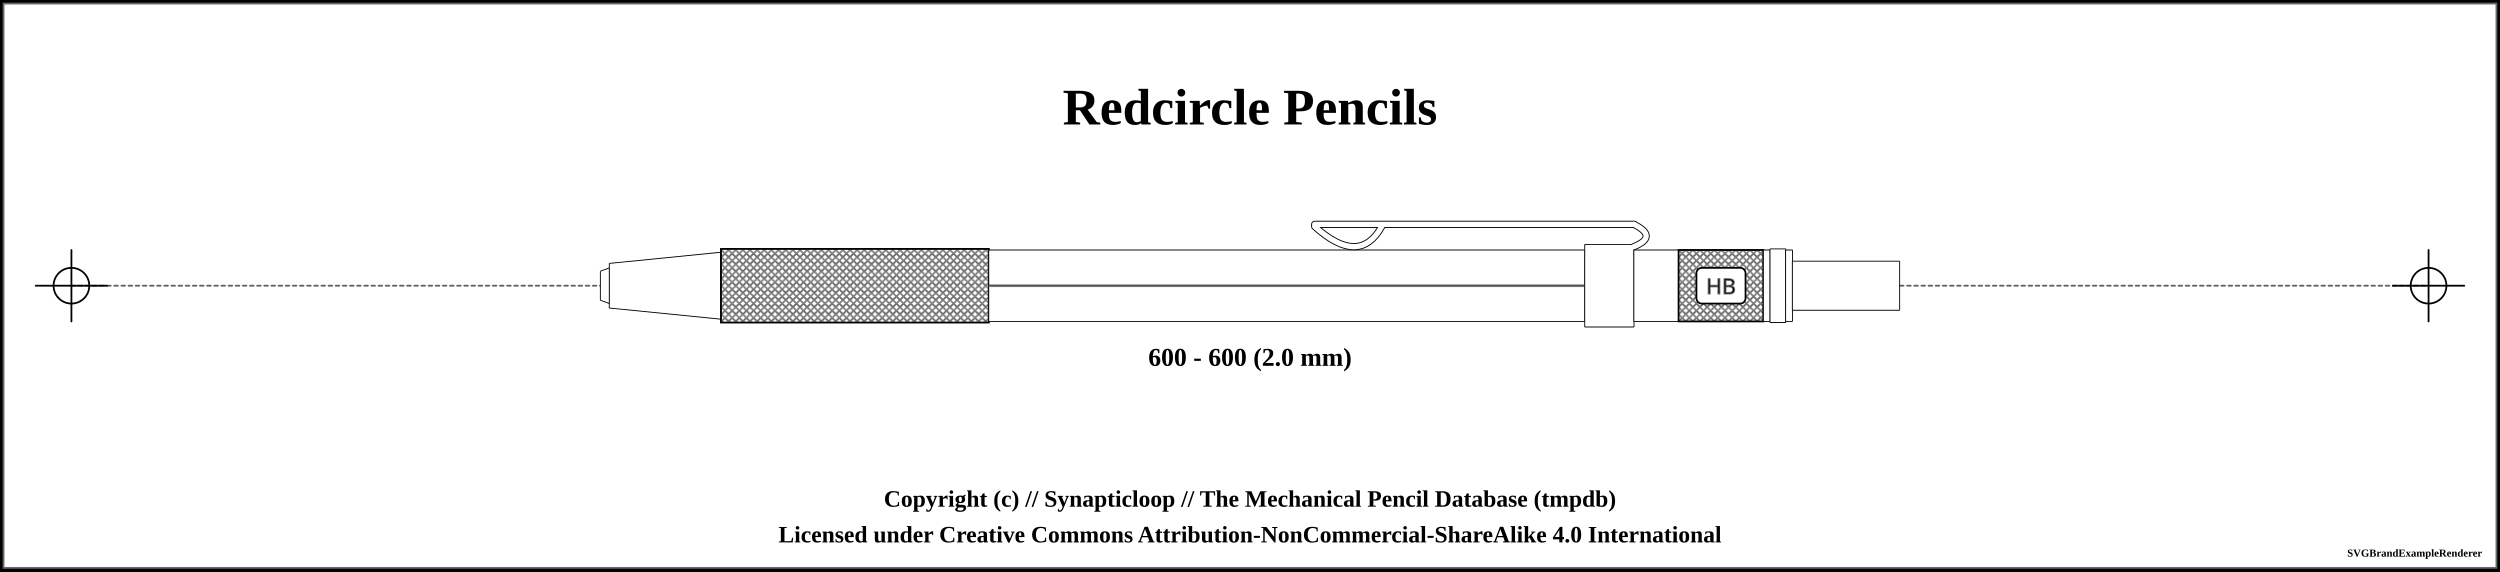
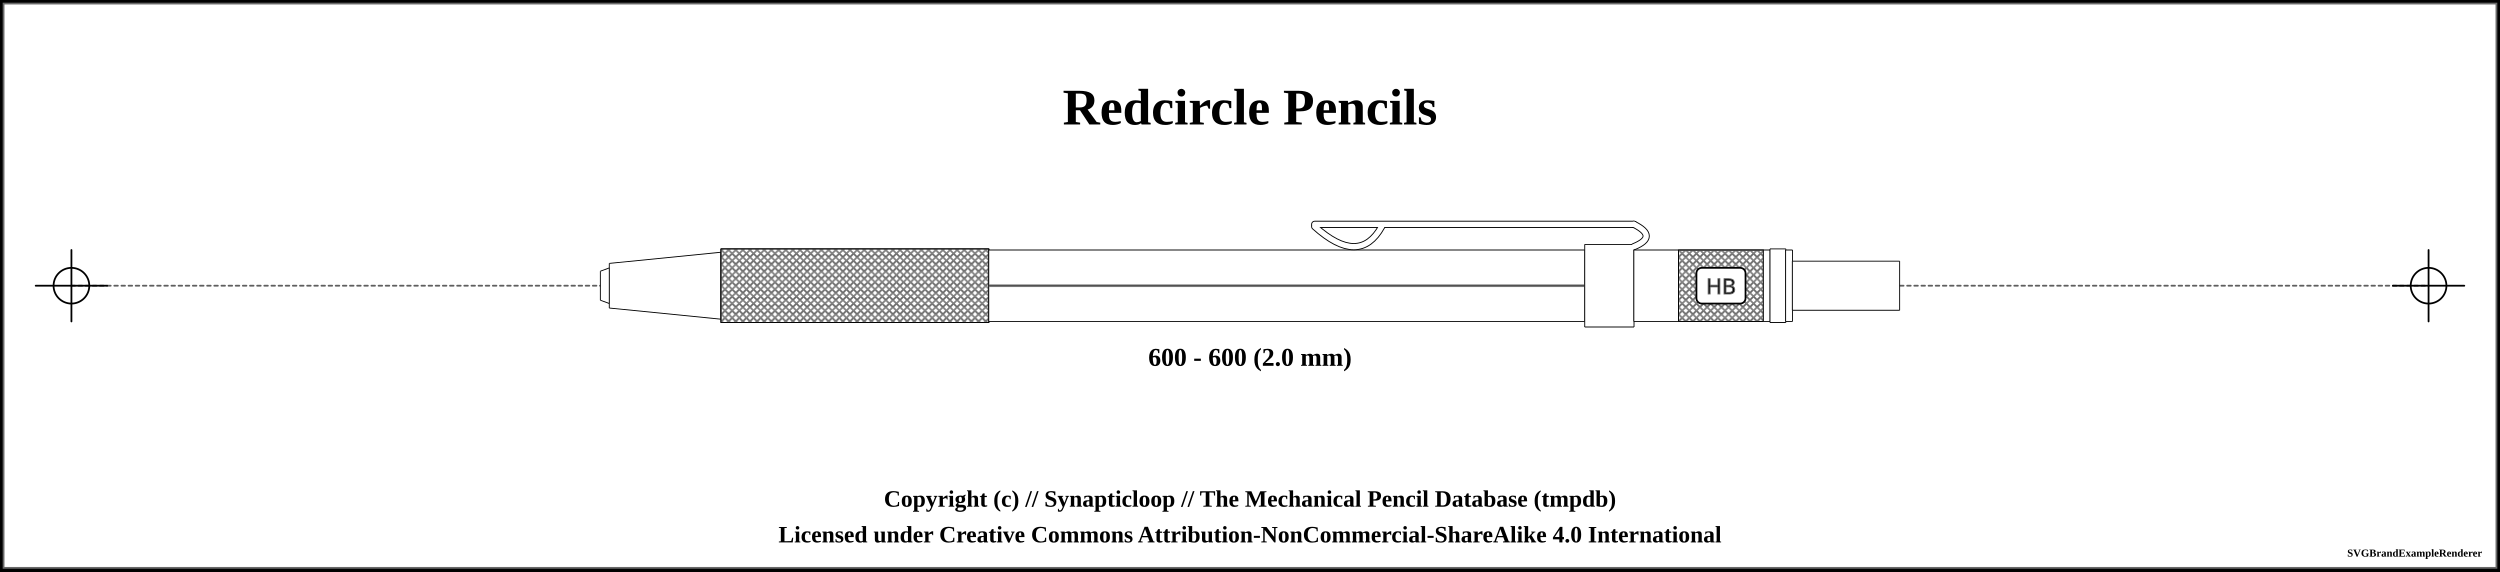
<svg xmlns="http://www.w3.org/2000/svg" width="1400" height="320">
  <pattern id="knurled-large" patternUnits="userSpaceOnUse" width="12" height="12">
    <path stroke="dimgray" stroke-linecap="round" stroke-width="1" d="M 6,6 L 12,12" />
    <path stroke="dimgray" stroke-linecap="round" stroke-width="1" d="M 6,6 L 0,12" />
    <path stroke="gray" stroke-linecap="round" stroke-width="1" d="M 6,6 L 12,0" />
    <path stroke="gray" stroke-linecap="round" stroke-width="1" d="M 6,6 L 0,0" />
  </pattern>
  <pattern id="knurled-small" patternUnits="userSpaceOnUse" width="4" height="4">
    <path stroke="dimgray" stroke-linecap="round" stroke-width="1" d="M 2,2 L 4,4" />
    <path stroke="dimgray" stroke-linecap="round" stroke-width="1" d="M 2,2 L 0,4" />
    <path stroke="gray" stroke-linecap="round" stroke-width="1" d="M 2,2 L 4,0" />
    <path stroke="gray" stroke-linecap="round" stroke-width="1" d="M 2,2 L 0,0" />
  </pattern>
  <pattern id="knurled" patternUnits="userSpaceOnUse" width="8" height="8">
    <path stroke="dimgray" stroke-linecap="round" stroke-width="1" d="M 4,4 L 8,8" />
    <path stroke="dimgray" stroke-linecap="round" stroke-width="1" d="M 4,4 L 0,8" />
    <path stroke="gray" stroke-linecap="round" stroke-width="1" d="M 4,4 L 8,0" />
    <path stroke="gray" stroke-linecap="round" stroke-width="1" d="M 4,4 L 0,0" />
  </pattern>
  <pattern id="lined" patternUnits="userSpaceOnUse" width="3" height="3">
    <path stroke="dimgray" stroke-linecap="round" stroke-width="1" d="M 0,0 L 3,0" />
  </pattern>
  <pattern id="ridged" patternUnits="userSpaceOnUse" width="3" height="3">
    <path stroke="dimgray" stroke-linecap="round" stroke-width="1" d="M 0,0 L 0,3" />
  </pattern>
  <pattern id="spring" patternUnits="userSpaceOnUse" width="8" height="60">
    <path stroke="dimgray" stroke-linecap="round" stroke-width="2" d="M 1,1 L 8,60" />
    <path stroke="white" stroke-linecap="round" stroke-width="1" d="M 1,1 L 8,60" />
  </pattern>
  <rect x="0" y="0" width="1400" height="320" fill="white" stroke="black" stroke-width="4" />
  <rect x="2" y="2" width="1396" height="316" fill="white" stroke="dimgray" stroke-width="1" />
  <g transform="rotate(0 0 0)">
    <text x="700" y="60" font-size="2.4em" font-weight="bold" text-anchor="middle" dominant-baseline="central">Redcircle Pencils</text>
    <line x1="40" y1="160" x2="1360" y2="160" stroke-linecap="round" stroke="#5f5f5f" stroke-dasharray="2" stroke-width="1" />
    <line x1="20" y1="160" x2="60" y2="160" stroke-linecap="round" stroke="#000000" stroke-width="1" />
    <line x1="40" y1="140" x2="40" y2="180" stroke="#000000" stroke-linecap="round" stroke-width="1" />
    <circle r="10" cx="40" cy="160" fill="white" fill-opacity="0" stroke="#000000" stroke-width="1" />
    <line x1="1340" y1="160" x2="1380" y2="160" stroke-linecap="round" stroke="#000000" stroke-width="1" />
    <line x1="1360" y1="140" x2="1360" y2="180" stroke="#000000" stroke-linecap="round" stroke-width="1" />
    <circle r="10" cx="1360" cy="160" fill="white" fill-opacity="0" stroke="#000000" stroke-width="1" />
    <path d="M336.2 151.875 L341.3 150 L341.3 170 L336.2 168.125 L336.2 151.875" stroke-width="0" stroke="none" stroke-linejoin="round" fill="white" fill-opacity="1" />
    <path d="M336.2 151.875 L341.3 150 M341.3 170 L336.2 168.125" stroke-width="0.5" stroke="black" stroke-linejoin="round" fill="white" fill-opacity="1" />
    <path d="M341.3 150 L341.3 170" stroke-width="0.5" stroke="black" stroke-linejoin="round" fill="white" fill-opacity="1" />
    <path d="M336.2 151.875 L336.2 168.125" stroke-width="0.5" stroke="black" stroke-linejoin="round" fill="white" fill-opacity="1" />
    <path d="M341.2 147.5 L403.8 141.25 L403.8 178.75 L341.2 172.5 L341.2 147.5" stroke-width="0" stroke="none" stroke-linejoin="round" fill="white" fill-opacity="1" />
    <path d="M341.2 147.5 L403.8 141.25 M403.8 178.75 L341.2 172.5" stroke-width="0.5" stroke="black" stroke-linejoin="round" fill="white" fill-opacity="1" />
    <path d="M403.8 141.25 L403.8 178.75" stroke-width="0.5" stroke="black" stroke-linejoin="round" fill="white" fill-opacity="1" />
    <path d="M341.2 147.5 L341.2 172.5" stroke-width="0.5" stroke="black" stroke-linejoin="round" fill="white" fill-opacity="1" />
    <path d="M403.7 139.375 L553.8 139.375 L553.8 180.625 L403.7 180.625 L403.7 139.375" stroke-width="0" stroke="none" stroke-linejoin="round" fill="white" fill-opacity="1" />
    <path d="M403.7 139.375 L553.8 139.375 M553.8 180.625 L403.7 180.625" stroke-width="0.5" stroke="black" stroke-linejoin="round" fill="white" fill-opacity="1" />
    <path d="M553.8 139.375 L553.8 180.625" stroke-width="0.5" stroke="black" stroke-linejoin="round" fill="white" fill-opacity="1" />
    <path d="M403.7 139.375 L403.7 180.625" stroke-width="0.5" stroke="black" stroke-linejoin="round" fill="white" fill-opacity="1" />
-     <path d="M403.75 139.375 L553.75 139.375 L553.75 180.625 L403.75 180.625 Z" stroke-width="1.0" stroke="black" fill="url(#knurled-small)" />
+     <path d="M403.75 139.375 L553.75 139.375 L553.75 180.625 L403.75 180.625 Z" stroke-width="0.5" stroke="black" fill="url(#knurled-small)" />
    <path d="M553.7 140 L887.55 140 L887.55 180 L553.7 180 L553.7 140" stroke-width="0" stroke="none" stroke-linejoin="round" fill="white" fill-opacity="1" />
    <path d="M553.7 140 L887.55 140 M887.55 180 L553.7 180" stroke-width="0.5" stroke="black" stroke-linejoin="round" fill="white" fill-opacity="1" />
    <path d="M887.55 140 L887.55 180" stroke-width="0.5" stroke="black" stroke-linejoin="round" fill="white" fill-opacity="1" />
    <path d="M553.7 140 L553.7 180" stroke-width="0.5" stroke="black" stroke-linejoin="round" fill="white" fill-opacity="1" />
    <line x1="553.75" y1="160" x2="887.5" y2="160" stroke-width="1.5" stroke="gray" fill="gray" stroke-opacity="1.0" />
    <line x1="553.75" y1="160" x2="887.5" y2="160" stroke-width="0.5" stroke="black" fill="none" stroke-opacity="0.5" />
    <path d="M736.25 126.875 Q761.25 149.375 773.75 126.875" stroke-width="4" stroke="black" fill="none" stroke-linecap="round" />
    <line x1="736.25" y1="125.625" x2="915" y2="125.625" stroke-width="4" stroke="black" fill="dimgray" stroke-linecap="round" />
    <path d="M915 125.625 Q928.75 132.5 915 138.125" stroke-width="4" stroke="black" fill="none" stroke-linecap="round" />
    <path d="M887.45 136.875 L915.05 136.875 L915.05 183.125 L887.45 183.125 L887.45 136.875" stroke-width="0" stroke="none" stroke-linejoin="round" fill="white" fill-opacity="1" />
    <path d="M887.45 136.875 L915.05 136.875 M915.05 183.125 L887.45 183.125" stroke-width="0.5" stroke="black" stroke-linejoin="round" fill="white" fill-opacity="1" />
    <path d="M915.05 136.875 L915.05 183.125" stroke-width="0.5" stroke="black" stroke-linejoin="round" fill="white" fill-opacity="1" />
    <path d="M887.45 136.875 L887.45 183.125" stroke-width="0.5" stroke="black" stroke-linejoin="round" fill="white" fill-opacity="1" />
    <path d="M736.25 126.875 Q761.25 149.375 773.75 126.875" stroke-width="3" stroke="white" fill="none" stroke-linecap="round" />
    <line x1="736.25" y1="125.625" x2="915" y2="125.625" stroke-width="3" stroke="white" fill="white" stroke-linecap="round" />
    <path d="M915 125.625 Q928.75 132.5 915 138.125" stroke-width="3" stroke="white" fill="none" stroke-linecap="round" />
    <path d="M914.95 140 L940.05 140 L940.05 180 L914.95 180 L914.95 140" stroke-width="0" stroke="none" stroke-linejoin="round" fill="white" fill-opacity="1" />
    <path d="M914.95 140 L940.05 140 M940.05 180 L914.95 180" stroke-width="0.5" stroke="black" stroke-linejoin="round" fill="white" fill-opacity="1" />
    <path d="M940.05 140 L940.05 180" stroke-width="0.5" stroke="black" stroke-linejoin="round" fill="white" fill-opacity="1" />
    <path d="M914.95 140 L914.95 180" stroke-width="0.5" stroke="black" stroke-linejoin="round" fill="white" fill-opacity="1" />
    <path d="M939.95 140 L987.55 140 L987.55 180 L939.95 180 L939.95 140" stroke-width="0" stroke="none" stroke-linejoin="round" fill="white" fill-opacity="1" />
    <path d="M939.95 140 L987.55 140 M987.55 180 L939.95 180" stroke-width="0.5" stroke="black" stroke-linejoin="round" fill="white" fill-opacity="1" />
    <path d="M987.55 140 L987.55 180" stroke-width="0.5" stroke="black" stroke-linejoin="round" fill="white" fill-opacity="1" />
    <path d="M939.95 140 L939.95 180" stroke-width="0.5" stroke="black" stroke-linejoin="round" fill="white" fill-opacity="1" />
-     <path d="M940 140 L987.5 140 L987.5 180 L940 180 Z" stroke-width="1.0" stroke="black" fill="url(#knurled-small)" />
+     <path d="M940 140 L987.5 140 L987.5 180 L940 180 Z" stroke-width="0.5" stroke="black" fill="url(#knurled-small)" />
    <rect x="950" y="150" width="27.5" height="20" rx="3" ry="3" stroke-width="1" stroke="black" fill="white" />
    <text x="963.75" y="160" text-anchor="middle" dominant-baseline="central">
      <tspan stroke="dimgray" stroke-width="0.5" font-family="sans-serif" fill="black" textLength="{this.width * 5 - 24}"> HB</tspan>
    </text>
    <path d="M987.45 140 L991.3 140 L991.3 180 L987.45 180 L987.45 140" stroke-width="0" stroke="none" stroke-linejoin="round" fill="white" fill-opacity="1" />
    <path d="M987.45 140 L991.3 140 M991.3 180 L987.45 180" stroke-width="0.5" stroke="black" stroke-linejoin="round" fill="white" fill-opacity="1" />
    <path d="M991.3 140 L991.3 180" stroke-width="0.5" stroke="black" stroke-linejoin="round" fill="white" fill-opacity="1" />
    <path d="M987.45 140 L987.45 180" stroke-width="0.5" stroke="black" stroke-linejoin="round" fill="white" fill-opacity="1" />
    <path d="M991.2 139.375 L1000.05 139.375 L1000.05 180.625 L991.2 180.625 L991.2 139.375" stroke-width="0" stroke="none" stroke-linejoin="round" fill="white" fill-opacity="1" />
    <path d="M991.2 139.375 L1000.05 139.375 M1000.05 180.625 L991.2 180.625" stroke-width="0.5" stroke="black" stroke-linejoin="round" fill="white" fill-opacity="1" />
    <path d="M1000.05 139.375 L1000.05 180.625" stroke-width="0.5" stroke="black" stroke-linejoin="round" fill="white" fill-opacity="1" />
    <path d="M991.2 139.375 L991.2 180.625" stroke-width="0.5" stroke="black" stroke-linejoin="round" fill="white" fill-opacity="1" />
    <path d="M999.95 140 L1003.8 140 L1003.8 180 L999.95 180 L999.95 140" stroke-width="0" stroke="none" stroke-linejoin="round" fill="white" fill-opacity="1" />
    <path d="M999.95 140 L1003.8 140 M1003.8 180 L999.95 180" stroke-width="0.5" stroke="black" stroke-linejoin="round" fill="white" fill-opacity="1" />
    <path d="M1003.8 140 L1003.8 180" stroke-width="0.5" stroke="black" stroke-linejoin="round" fill="white" fill-opacity="1" />
    <path d="M999.95 140 L999.95 180" stroke-width="0.5" stroke="black" stroke-linejoin="round" fill="white" fill-opacity="1" />
    <path d="M1003.7 146.25 L1063.8 146.25 L1063.8 173.75 L1003.7 173.75 L1003.7 146.25" stroke-width="0" stroke="none" stroke-linejoin="round" fill="white" fill-opacity="1" />
    <path d="M1003.7 146.25 L1063.8 146.25 M1063.8 173.75 L1003.7 173.75" stroke-width="0.5" stroke="black" stroke-linejoin="round" fill="white" fill-opacity="1" />
    <path d="M1063.8 146.25 L1063.8 173.75" stroke-width="0.5" stroke="black" stroke-linejoin="round" fill="white" fill-opacity="1" />
    <path d="M1003.7 146.25 L1003.7 173.75" stroke-width="0.5" stroke="black" stroke-linejoin="round" fill="white" fill-opacity="1" />
    <text x="700" y="200" font-size="1.2em" font-weight="bold" text-anchor="middle" dominant-baseline="central">600 - 600 (2.0 mm)</text>
  </g>
  <text x="50%" y="280" font-size="1.1em" font-weight="bold" text-anchor="middle" dominant-baseline="middle">Copyright (c) // Synapticloop // The Mechanical Pencil Database (tmpdb)</text>
  <text x="50%" y="300" font-size="1.1em" font-weight="bold" text-anchor="middle" dominant-baseline="middle">Licensed under Creative Commons Attribution-NonCommercial-ShareAlike 4.0 International</text>
  <text x="1390" y="310" font-size="0.5em" font-weight="bold" text-anchor="end" dominant-baseline="middle">SVGBrandExampleRenderer</text>
</svg>
